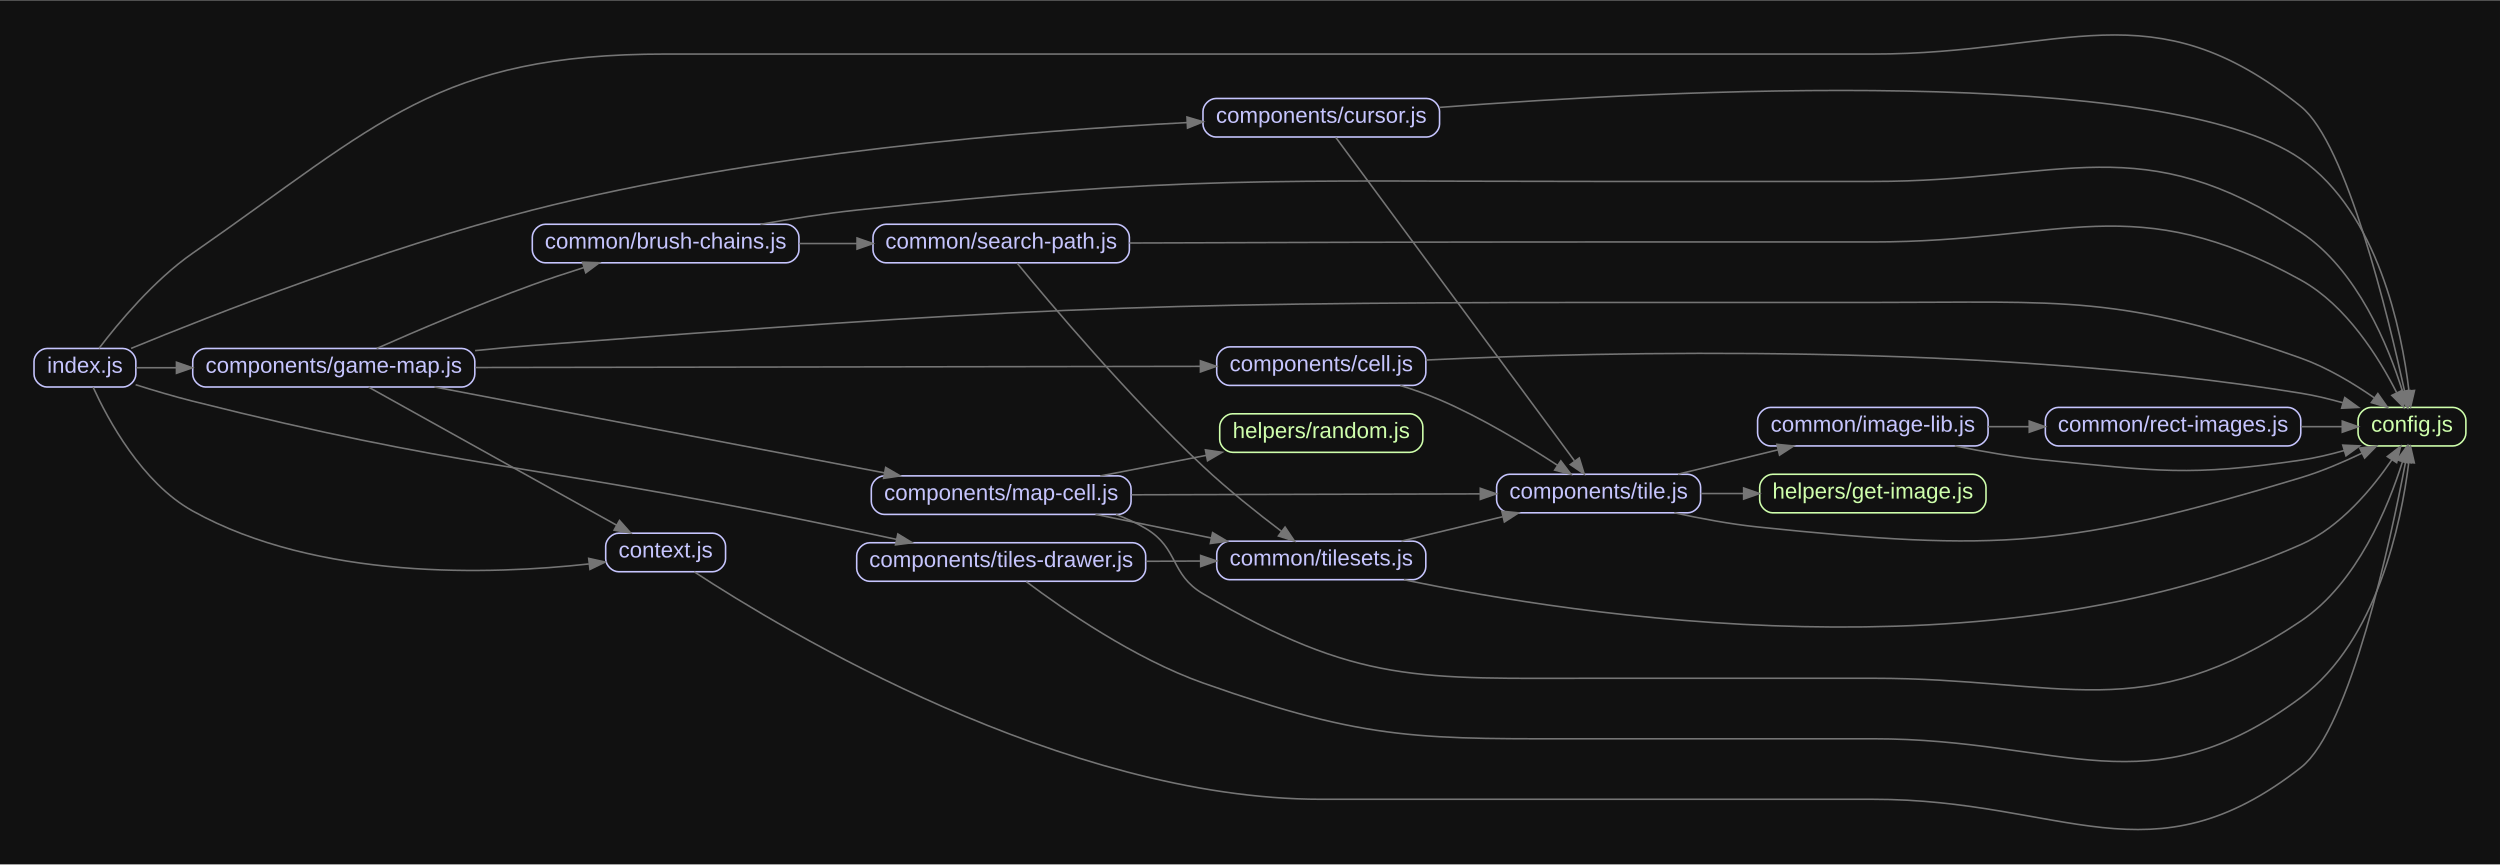
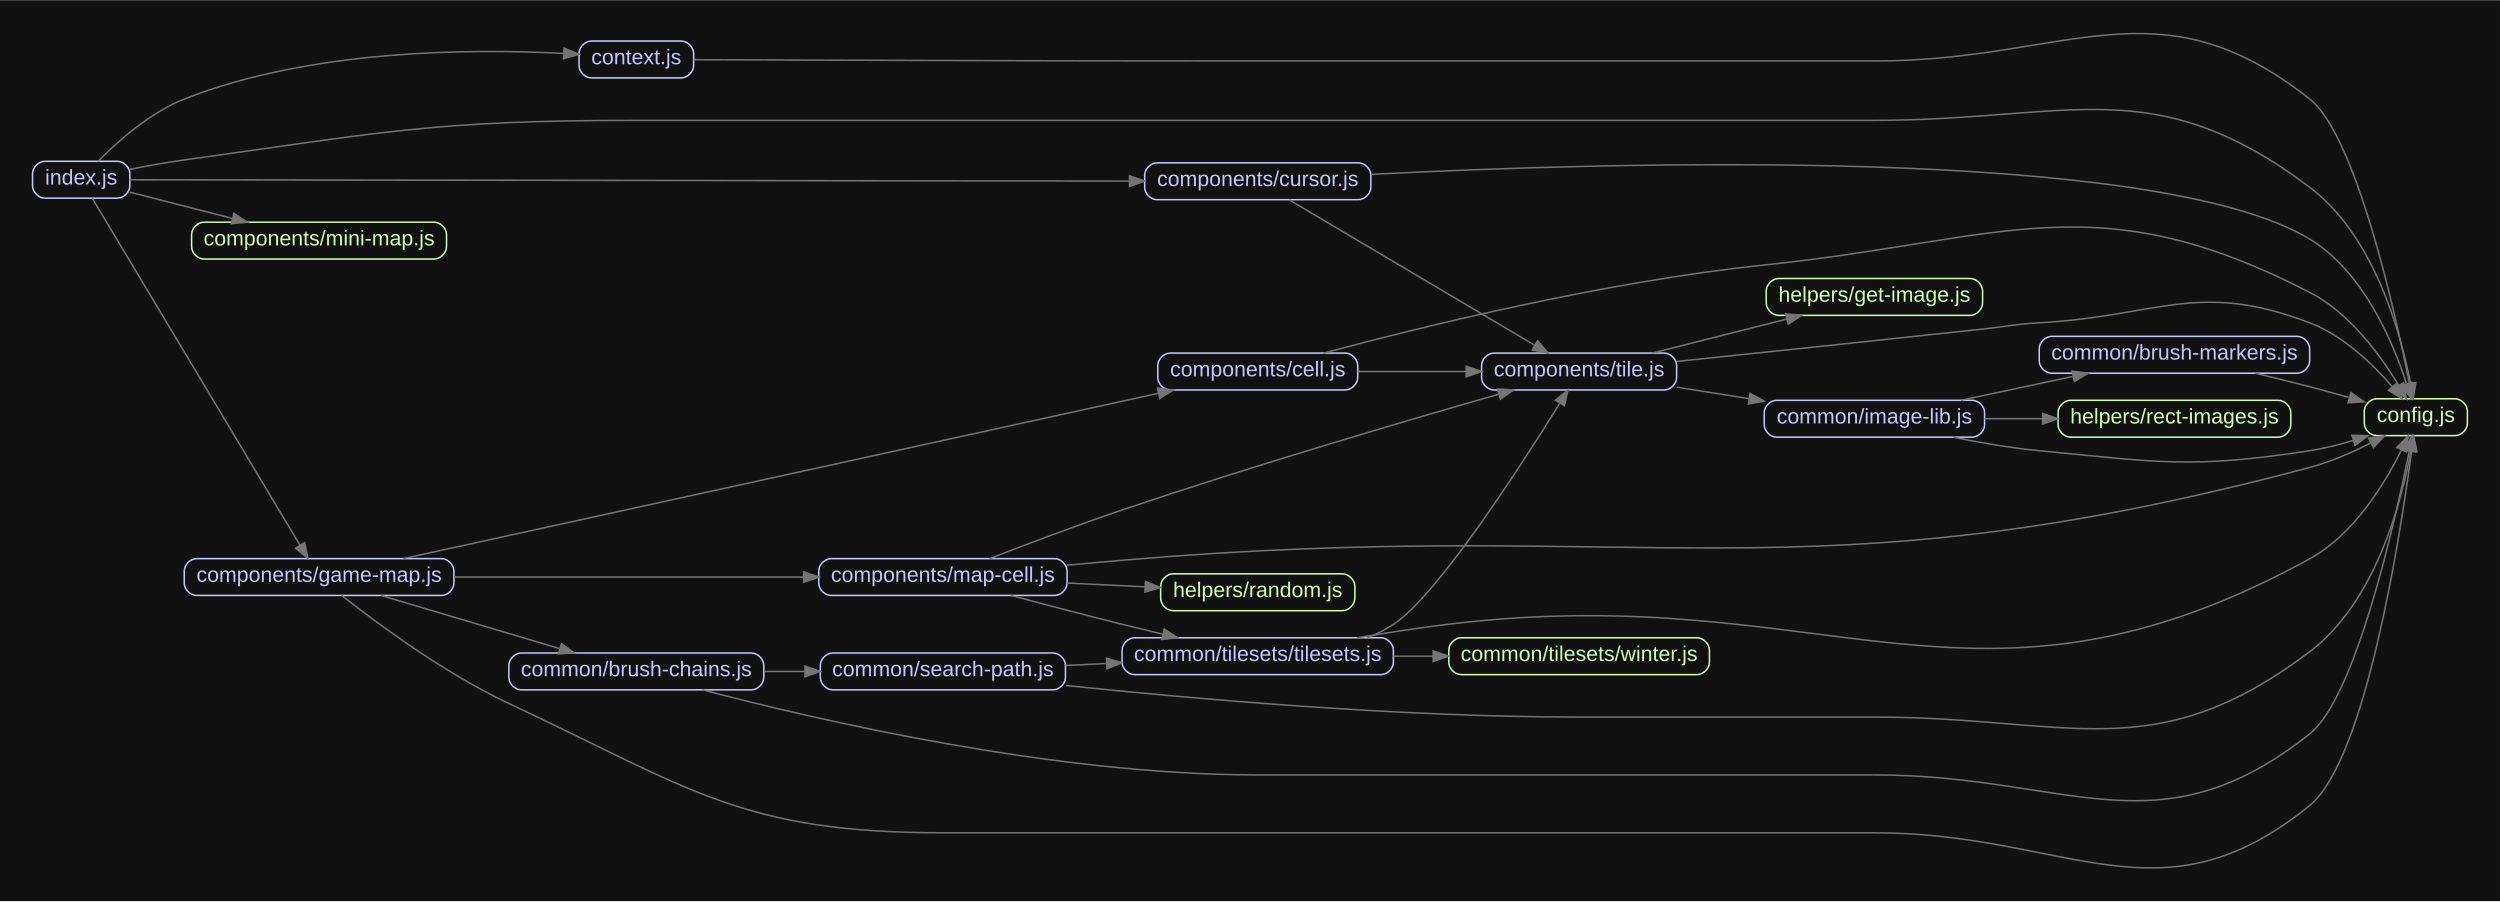
- <svg xmlns="http://www.w3.org/2000/svg" width="1570pt" height="543pt" viewBox="0.00 0.00 1569.98 542.66">
-   <g id="graph0" class="graph" transform="scale(1 1) rotate(0) translate(21.6 521.0582)">
-     <polygon fill="#111111" stroke="transparent" points="-21.6,21.6 -21.6,-521.058 1548.375,-521.058 1548.375,21.6 -21.6,21.6" />
+ <svg xmlns="http://www.w3.org/2000/svg" width="1642pt" height="592pt" viewBox="0.00 0.00 1642.29 591.85">
+   <g id="graph0" class="graph" transform="scale(1 1) rotate(0) translate(21.6 570.2474)">
+     <polygon fill="#111111" stroke="transparent" points="-21.6,21.6 -21.6,-570.247 1620.686,-570.247 1620.686,21.6 -21.6,21.6" />
    <g id="node1" class="node">
-       <path fill="none" stroke="#c6c5fe" d="M472.064,-380.378C472.064,-380.378 320.748,-380.378 320.748,-380.378 316.715,-380.378 312.682,-376.345 312.682,-372.312 312.682,-372.312 312.682,-364.246 312.682,-364.246 312.682,-360.213 316.715,-356.18 320.748,-356.18 320.748,-356.18 472.064,-356.18 472.064,-356.18 476.097,-356.18 480.13,-360.213 480.13,-364.246 480.13,-364.246 480.13,-372.312 480.13,-372.312 480.13,-376.345 476.097,-380.378 472.064,-380.378" />
-       <text text-anchor="middle" x="396.406" y="-365.128" font-family="Arial" font-size="14.00" fill="#c6c5fe">common/brush-chains.js</text>
+       <path fill="none" stroke="#c6c5fe" d="M472.064,-141.407C472.064,-141.407 320.748,-141.407 320.748,-141.407 316.715,-141.407 312.682,-137.374 312.682,-133.341 312.682,-133.341 312.682,-125.275 312.682,-125.275 312.682,-121.242 316.715,-117.209 320.748,-117.209 320.748,-117.209 472.064,-117.209 472.064,-117.209 476.097,-117.209 480.13,-121.242 480.13,-125.275 480.13,-125.275 480.13,-133.341 480.13,-133.341 480.13,-137.374 476.097,-141.407 472.064,-141.407" />
+       <text text-anchor="middle" x="396.406" y="-126.157" font-family="Arial" font-size="14.00" fill="#c6c5fe">common/brush-chains.js</text>
    </g>
    <g id="node2" class="node">
-       <path fill="none" stroke="#c6c5fe" d="M679.574,-380.378C679.574,-380.378 534.698,-380.378 534.698,-380.378 530.665,-380.378 526.633,-376.345 526.633,-372.312 526.633,-372.312 526.633,-364.246 526.633,-364.246 526.633,-360.213 530.665,-356.18 534.698,-356.18 534.698,-356.18 679.574,-356.18 679.574,-356.18 683.607,-356.18 687.64,-360.213 687.64,-364.246 687.64,-364.246 687.64,-372.312 687.64,-372.312 687.64,-376.345 683.607,-380.378 679.574,-380.378" />
-       <text text-anchor="middle" x="607.136" y="-365.128" font-family="Arial" font-size="14.00" fill="#c6c5fe">common/search-path.js</text>
+       <path fill="none" stroke="#c6c5fe" d="M670.236,-141.407C670.236,-141.407 525.361,-141.407 525.361,-141.407 521.328,-141.407 517.295,-137.374 517.295,-133.341 517.295,-133.341 517.295,-125.275 517.295,-125.275 517.295,-121.242 521.328,-117.209 525.361,-117.209 525.361,-117.209 670.236,-117.209 670.236,-117.209 674.269,-117.209 678.302,-121.242 678.302,-125.275 678.302,-125.275 678.302,-133.341 678.302,-133.341 678.302,-137.374 674.269,-141.407 670.236,-141.407" />
+       <text text-anchor="middle" x="597.798" y="-126.157" font-family="Arial" font-size="14.00" fill="#c6c5fe">common/search-path.js</text>
    </g>
    <g id="edge1" class="edge">
-       <path fill="none" stroke="#757575" d="M480.298,-368.279C492.224,-368.279 504.533,-368.279 516.579,-368.279" />
-       <polygon fill="#757575" stroke="#757575" points="516.621,-371.779 526.621,-368.279 516.621,-364.779 516.621,-371.779" />
+       <path fill="none" stroke="#757575" d="M480.356,-129.308C489.217,-129.308 498.256,-129.308 507.189,-129.308" />
+       <polygon fill="#757575" stroke="#757575" points="507.213,-132.808 517.213,-129.308 507.213,-125.808 507.213,-132.808" />
    </g>
    <g id="node3" class="node">
-       <path fill="none" stroke="#cfffac" d="M1518.89,-265.378C1518.89,-265.378 1467.303,-265.378 1467.303,-265.378 1463.27,-265.378 1459.237,-261.345 1459.237,-257.312 1459.237,-257.312 1459.237,-249.246 1459.237,-249.246 1459.237,-245.213 1463.27,-241.18 1467.303,-241.18 1467.303,-241.18 1518.89,-241.18 1518.89,-241.18 1522.923,-241.18 1526.956,-245.213 1526.956,-249.246 1526.956,-249.246 1526.956,-257.312 1526.956,-257.312 1526.956,-261.345 1522.923,-265.378 1518.89,-265.378" />
-       <text text-anchor="middle" x="1493.096" y="-250.128" font-family="Arial" font-size="14.00" fill="#cfffac">config.js</text>
+       <path fill="none" stroke="#cfffac" d="M1591.2,-308.407C1591.2,-308.407 1539.613,-308.407 1539.613,-308.407 1535.58,-308.407 1531.547,-304.374 1531.547,-300.341 1531.547,-300.341 1531.547,-292.275 1531.547,-292.275 1531.547,-288.242 1535.58,-284.209 1539.613,-284.209 1539.613,-284.209 1591.2,-284.209 1591.2,-284.209 1595.233,-284.209 1599.266,-288.242 1599.266,-292.275 1599.266,-292.275 1599.266,-300.341 1599.266,-300.341 1599.266,-304.374 1595.233,-308.407 1591.2,-308.407" />
+       <text text-anchor="middle" x="1565.407" y="-293.158" font-family="Arial" font-size="14.00" fill="#cfffac">config.js</text>
    </g>
    <g id="edge2" class="edge">
-       <path fill="none" stroke="#757575" d="M455.93,-380.34C475.114,-383.788 496.52,-387.178 516.268,-389.279 722.39,-411.215 775.028,-407.279 982.314,-407.279 982.314,-407.279 982.314,-407.279 1154.528,-407.279 1274.877,-407.279 1323.091,-441.752 1423.417,-375.279 1458.936,-351.745 1478.425,-303.524 1487.223,-275.264" />
-       <polygon fill="#757575" stroke="#757575" points="1490.629,-276.084 1490.082,-265.503 1483.912,-274.116 1490.629,-276.084" />
+       <path fill="none" stroke="#757575" d="M439.809,-117.23C513.965,-97.689 670.095,-61.308 804.632,-61.308 804.632,-61.308 804.632,-61.308 1209.728,-61.308 1337.404,-61.308 1395.719,-8.939 1495.727,-88.308 1525.547,-111.974 1551.289,-225.536 1561.134,-274.148" />
+       <polygon fill="#757575" stroke="#757575" points="1557.76,-275.126 1563.14,-284.253 1564.626,-273.763 1557.76,-275.126" />
+     </g>
+     <g id="edge8" class="edge">
+       <path fill="none" stroke="#757575" d="M678.577,-120.062C762.669,-111.248 898.254,-99.308 1015.739,-99.308 1015.739,-99.308 1015.739,-99.308 1209.728,-99.308 1338.268,-99.308 1393.21,-64.767 1495.727,-142.308 1538.599,-174.735 1555.793,-239.602 1562.107,-273.884" />
+       <polygon fill="#757575" stroke="#757575" points="1558.675,-274.583 1563.793,-283.86 1565.577,-273.416 1558.675,-274.583" />
+     </g>
+     <g id="node7" class="node">
+       <path fill="none" stroke="#c6c5fe" d="M885.673,-151.407C885.673,-151.407 723.591,-151.407 723.591,-151.407 719.558,-151.407 715.525,-147.374 715.525,-143.341 715.525,-143.341 715.525,-135.275 715.525,-135.275 715.525,-131.242 719.558,-127.209 723.591,-127.209 723.591,-127.209 885.673,-127.209 885.673,-127.209 889.706,-127.209 893.739,-131.242 893.739,-135.275 893.739,-135.275 893.739,-143.341 893.739,-143.341 893.739,-147.374 889.706,-151.407 885.673,-151.407" />
+       <text text-anchor="middle" x="804.632" y="-136.157" font-family="Arial" font-size="14.00" fill="#c6c5fe">common/tilesets/tilesets.js</text>
    </g>
    <g id="edge7" class="edge">
-       <path fill="none" stroke="#757575" d="M687.641,-368.618C763.613,-368.908 880.703,-369.279 982.314,-369.279 982.314,-369.279 982.314,-369.279 1154.528,-369.279 1274.509,-369.279 1318.459,-403.411 1423.417,-345.279 1451.992,-329.452 1472.431,-296.472 1483.508,-274.605" />
-       <polygon fill="#757575" stroke="#757575" points="1486.736,-275.968 1487.934,-265.441 1480.433,-272.923 1486.736,-275.968" />
+       <path fill="none" stroke="#757575" d="M678.358,-133.203C687.176,-133.629 696.228,-134.067 705.239,-134.503" />
+       <polygon fill="#757575" stroke="#757575" points="705.223,-138.006 715.38,-134.993 705.561,-131.014 705.223,-138.006" />
+     </g>
+     <g id="node4" class="node">
+       <path fill="none" stroke="#c6c5fe" d="M1487.569,-349.407C1487.569,-349.407 1326.073,-349.407 1326.073,-349.407 1322.04,-349.407 1318.007,-345.374 1318.007,-341.341 1318.007,-341.341 1318.007,-333.275 1318.007,-333.275 1318.007,-329.242 1322.04,-325.209 1326.073,-325.209 1326.073,-325.209 1487.569,-325.209 1487.569,-325.209 1491.601,-325.209 1495.634,-329.242 1495.634,-333.275 1495.634,-333.275 1495.634,-341.341 1495.634,-341.341 1495.634,-345.374 1491.601,-349.407 1487.569,-349.407" />
+       <text text-anchor="middle" x="1406.821" y="-334.158" font-family="Arial" font-size="14.00" fill="#c6c5fe">common/brush-markers.js</text>
+     </g>
+     <g id="edge3" class="edge">
+       <path fill="none" stroke="#757575" d="M1460.047,-325.172C1471.823,-322.365 1484.219,-319.317 1495.727,-316.308 1504.129,-314.111 1513.064,-311.646 1521.634,-309.216" />
+       <polygon fill="#757575" stroke="#757575" points="1522.823,-312.517 1531.473,-306.399 1520.896,-305.787 1522.823,-312.517" />
+     </g>
+     <g id="node5" class="node">
+       <path fill="none" stroke="#c6c5fe" d="M1274.035,-307.407C1274.035,-307.407 1145.421,-307.407 1145.421,-307.407 1141.388,-307.407 1137.355,-303.374 1137.355,-299.341 1137.355,-299.341 1137.355,-291.275 1137.355,-291.275 1137.355,-287.242 1141.388,-283.209 1145.421,-283.209 1145.421,-283.209 1274.035,-283.209 1274.035,-283.209 1278.068,-283.209 1282.101,-287.242 1282.101,-291.275 1282.101,-291.275 1282.101,-299.341 1282.101,-299.341 1282.101,-303.374 1278.068,-307.407 1274.035,-307.407" />
+       <text text-anchor="middle" x="1209.728" y="-292.158" font-family="Arial" font-size="14.00" fill="#c6c5fe">common/image-lib.js</text>
+     </g>
+     <g id="edge5" class="edge">
+       <path fill="none" stroke="#757575" d="M1261.161,-283.235C1279.021,-279.601 1299.25,-276.103 1317.914,-274.308 1396.579,-266.744 1417.621,-262.271 1495.727,-274.308 1505.119,-275.756 1514.98,-278.24 1524.232,-281.029" />
+       <polygon fill="#757575" stroke="#757575" points="1523.391,-284.435 1533.982,-284.142 1525.52,-277.766 1523.391,-284.435" />
+     </g>
+     <g id="edge4" class="edge">
+       <path fill="none" stroke="#757575" d="M1266.471,-307.4C1289.457,-312.298 1316.167,-317.99 1340.08,-323.086" />
+       <polygon fill="#757575" stroke="#757575" points="1339.627,-326.568 1350.137,-325.229 1341.086,-319.722 1339.627,-326.568" />
    </g>
    <g id="node6" class="node">
-       <path fill="none" stroke="#c6c5fe" d="M865.725,-181.378C865.725,-181.378 750.567,-181.378 750.567,-181.378 746.534,-181.378 742.501,-177.345 742.501,-173.312 742.501,-173.312 742.501,-165.246 742.501,-165.246 742.501,-161.213 746.534,-157.18 750.567,-157.18 750.567,-157.18 865.725,-157.18 865.725,-157.18 869.758,-157.18 873.791,-161.213 873.791,-165.246 873.791,-165.246 873.791,-173.312 873.791,-173.312 873.791,-177.345 869.758,-181.378 865.725,-181.378" />
-       <text text-anchor="middle" x="808.146" y="-166.128" font-family="Arial" font-size="14.00" fill="#c6c5fe">common/tilesets.js</text>
+       <path fill="none" stroke="#cfffac" d="M1475.192,-307.407C1475.192,-307.407 1338.449,-307.407 1338.449,-307.407 1334.416,-307.407 1330.383,-303.374 1330.383,-299.341 1330.383,-299.341 1330.383,-291.275 1330.383,-291.275 1330.383,-287.242 1334.416,-283.209 1338.449,-283.209 1338.449,-283.209 1475.192,-283.209 1475.192,-283.209 1479.225,-283.209 1483.258,-287.242 1483.258,-291.275 1483.258,-291.275 1483.258,-299.341 1483.258,-299.341 1483.258,-303.374 1479.225,-307.407 1475.192,-307.407" />
+       <text text-anchor="middle" x="1406.821" y="-292.158" font-family="Arial" font-size="14.00" fill="#cfffac">helpers/rect-images.js</text>
    </g>
    <g id="edge6" class="edge">
-       <path fill="none" stroke="#757575" d="M617.049,-356.06C637.656,-330.96 687.112,-272.259 734.005,-228.279 749.551,-213.698 768.354,-198.763 783.133,-187.567" />
-       <polygon fill="#757575" stroke="#757575" points="785.41,-190.235 791.315,-181.438 781.213,-184.632 785.41,-190.235" />
-     </g>
-     <g id="node4" class="node">
-       <path fill="none" stroke="#c6c5fe" d="M1218.834,-265.378C1218.834,-265.378 1090.221,-265.378 1090.221,-265.378 1086.188,-265.378 1082.155,-261.345 1082.155,-257.312 1082.155,-257.312 1082.155,-249.246 1082.155,-249.246 1082.155,-245.213 1086.188,-241.18 1090.221,-241.18 1090.221,-241.18 1218.834,-241.18 1218.834,-241.18 1222.867,-241.18 1226.9,-245.213 1226.9,-249.246 1226.9,-249.246 1226.9,-257.312 1226.9,-257.312 1226.9,-261.345 1222.867,-265.378 1218.834,-265.378" />
-       <text text-anchor="middle" x="1154.528" y="-250.128" font-family="Arial" font-size="14.00" fill="#c6c5fe">common/image-lib.js</text>
-     </g>
-     <g id="edge4" class="edge">
-       <path fill="none" stroke="#757575" d="M1205.961,-241.206C1223.821,-237.572 1244.05,-234.074 1262.714,-232.279 1333.81,-225.443 1352.757,-221.863 1423.417,-232.279 1432.317,-233.591 1441.657,-235.798 1450.503,-238.3" />
-       <polygon fill="#757575" stroke="#757575" points="1449.647,-241.697 1460.231,-241.219 1451.658,-234.993 1449.647,-241.697" />
-     </g>
-     <g id="node5" class="node">
-       <path fill="none" stroke="#c6c5fe" d="M1415.203,-265.378C1415.203,-265.378 1270.928,-265.378 1270.928,-265.378 1266.895,-265.378 1262.862,-261.345 1262.862,-257.312 1262.862,-257.312 1262.862,-249.246 1262.862,-249.246 1262.862,-245.213 1266.895,-241.18 1270.928,-241.18 1270.928,-241.18 1415.203,-241.18 1415.203,-241.18 1419.236,-241.18 1423.269,-245.213 1423.269,-249.246 1423.269,-249.246 1423.269,-257.312 1423.269,-257.312 1423.269,-261.345 1419.236,-265.378 1415.203,-265.378" />
-       <text text-anchor="middle" x="1343.065" y="-250.128" font-family="Arial" font-size="14.00" fill="#c6c5fe">common/rect-images.js</text>
-     </g>
-     <g id="edge3" class="edge">
-       <path fill="none" stroke="#757575" d="M1226.882,-253.279C1235.316,-253.279 1243.998,-253.279 1252.637,-253.279" />
-       <polygon fill="#757575" stroke="#757575" points="1252.741,-256.779 1262.741,-253.279 1252.741,-249.779 1252.741,-256.779" />
-     </g>
-     <g id="edge5" class="edge">
-       <path fill="none" stroke="#757575" d="M1423.351,-253.279C1432.267,-253.279 1441.083,-253.279 1449.292,-253.279" />
-       <polygon fill="#757575" stroke="#757575" points="1449.327,-256.779 1459.327,-253.279 1449.327,-249.779 1449.327,-256.779" />
+       <path fill="none" stroke="#757575" d="M1281.999,-295.308C1294.396,-295.308 1307.39,-295.308 1320.118,-295.308" />
+       <polygon fill="#757575" stroke="#757575" points="1320.252,-298.808 1330.252,-295.308 1320.252,-291.808 1320.252,-298.808" />
+     </g>
+     <g id="edge11" class="edge">
+       <path fill="none" stroke="#757575" d="M869.829,-151.38C889.129,-154.643 910.338,-157.926 929.936,-160.308 1180.281,-190.737 1274.632,-82.001 1495.727,-203.308 1524.564,-219.13 1544.931,-252.517 1555.922,-274.681" />
+       <polygon fill="#757575" stroke="#757575" points="1552.873,-276.422 1560.308,-283.971 1559.203,-273.433 1552.873,-276.422" />
+     </g>
+     <g id="node8" class="node">
+       <path fill="none" stroke="#cfffac" d="M1093.28,-151.407C1093.28,-151.407 938.198,-151.407 938.198,-151.407 934.165,-151.407 930.132,-147.374 930.132,-143.341 930.132,-143.341 930.132,-135.275 930.132,-135.275 930.132,-131.242 934.165,-127.209 938.198,-127.209 938.198,-127.209 1093.28,-127.209 1093.28,-127.209 1097.313,-127.209 1101.346,-131.242 1101.346,-135.275 1101.346,-135.275 1101.346,-143.341 1101.346,-143.341 1101.346,-147.374 1097.313,-151.407 1093.28,-151.407" />
+       <text text-anchor="middle" x="1015.739" y="-136.157" font-family="Arial" font-size="14.00" fill="#cfffac">common/tilesets/winter.js</text>
    </g>
    <g id="edge9" class="edge">
-       <path fill="none" stroke="#757575" d="M860.029,-157.167C969.665,-134.27 1230.651,-94.151 1423.417,-179.279 1448.16,-190.206 1468.254,-214.577 1480.395,-232.376" />
-       <polygon fill="#757575" stroke="#757575" points="1477.609,-234.512 1486.002,-240.978 1483.474,-230.69 1477.609,-234.512" />
-     </g>
-     <g id="node7" class="node">
-       <path fill="none" stroke="#c6c5fe" d="M1038.303,-223.378C1038.303,-223.378 926.326,-223.378 926.326,-223.378 922.293,-223.378 918.26,-219.345 918.26,-215.312 918.26,-215.312 918.26,-207.246 918.26,-207.246 918.26,-203.213 922.293,-199.18 926.326,-199.18 926.326,-199.18 1038.303,-199.18 1038.303,-199.18 1042.336,-199.18 1046.369,-203.213 1046.369,-207.246 1046.369,-207.246 1046.369,-215.312 1046.369,-215.312 1046.369,-219.345 1042.336,-223.378 1038.303,-223.378" />
-       <text text-anchor="middle" x="982.314" y="-208.128" font-family="Arial" font-size="14.00" fill="#c6c5fe">components/tile.js</text>
-     </g>
-     <g id="edge8" class="edge">
-       <path fill="none" stroke="#757575" d="M858.523,-181.427C878.38,-186.216 901.355,-191.756 922.081,-196.754" />
-       <polygon fill="#757575" stroke="#757575" points="921.509,-200.216 932.051,-199.158 923.15,-193.411 921.509,-200.216" />
+       <path fill="none" stroke="#757575" d="M893.855,-139.308C902.428,-139.308 911.149,-139.308 919.783,-139.308" />
+       <polygon fill="#757575" stroke="#757575" points="919.865,-142.808 929.865,-139.308 919.865,-135.808 919.865,-142.808" />
+     </g>
+     <g id="node9" class="node">
+       <path fill="none" stroke="#c6c5fe" d="M1071.728,-338.407C1071.728,-338.407 959.75,-338.407 959.75,-338.407 955.717,-338.407 951.684,-334.374 951.684,-330.341 951.684,-330.341 951.684,-322.275 951.684,-322.275 951.684,-318.242 955.717,-314.209 959.75,-314.209 959.75,-314.209 1071.728,-314.209 1071.728,-314.209 1075.761,-314.209 1079.793,-318.242 1079.793,-322.275 1079.793,-322.275 1079.793,-330.341 1079.793,-330.341 1079.793,-334.374 1075.761,-338.407 1071.728,-338.407" />
+       <text text-anchor="middle" x="1015.739" y="-323.158" font-family="Arial" font-size="14.00" fill="#c6c5fe">components/tile.js</text>
+     </g>
+     <g id="edge10" class="edge">
+       <path fill="none" stroke="#757575" d="M876.728,-151.424C882.789,-153.865 888.622,-156.794 893.936,-160.308 922.917,-179.477 978.128,-265.269 1003.014,-305.437" />
+       <polygon fill="#757575" stroke="#757575" points="1000.162,-307.481 1008.386,-314.161 1006.123,-303.81 1000.162,-307.481" />
+     </g>
+     <g id="edge25" class="edge">
+       <path fill="none" stroke="#757575" d="M1080.022,-332.964C1133.94,-338.572 1212.966,-346.851 1281.914,-354.308 1297.919,-356.039 1301.84,-357.418 1317.914,-358.308 1396.821,-362.678 1421.865,-386.412 1495.727,-358.308 1517.614,-349.981 1537.009,-331.276 1549.743,-316.576" />
+       <polygon fill="#757575" stroke="#757575" points="1552.755,-318.426 1556.439,-308.493 1547.365,-313.961 1552.755,-318.426" />
    </g>
    <g id="edge24" class="edge">
-       <path fill="none" stroke="#757575" d="M1029.823,-199.208C1046.333,-195.573 1065.045,-192.075 1082.342,-190.279 1233.742,-174.558 1277.708,-177.255 1423.417,-221.279 1436.388,-225.198 1450.06,-231.06 1461.825,-236.699" />
-       <polygon fill="#757575" stroke="#757575" points="1460.286,-239.843 1470.802,-241.133 1463.386,-233.567 1460.286,-239.843" />
+       <path fill="none" stroke="#757575" d="M1079.796,-316.072C1094.914,-313.656 1111.244,-311.046 1127.055,-308.519" />
+       <polygon fill="#757575" stroke="#757575" points="1128.03,-311.908 1137.352,-306.874 1126.925,-304.996 1128.03,-311.908" />
+     </g>
+     <g id="node16" class="node">
+       <path fill="none" stroke="#cfffac" d="M1272.724,-387.407C1272.724,-387.407 1146.732,-387.407 1146.732,-387.407 1142.699,-387.407 1138.667,-383.374 1138.667,-379.341 1138.667,-379.341 1138.667,-371.275 1138.667,-371.275 1138.667,-367.242 1142.699,-363.209 1146.732,-363.209 1146.732,-363.209 1272.724,-363.209 1272.724,-363.209 1276.757,-363.209 1280.79,-367.242 1280.79,-371.275 1280.79,-371.275 1280.79,-379.341 1280.79,-379.341 1280.79,-383.374 1276.757,-387.407 1272.724,-387.407" />
+       <text text-anchor="middle" x="1209.728" y="-372.158" font-family="Arial" font-size="14.00" fill="#cfffac">helpers/get-image.js</text>
+     </g>
+     <g id="edge26" class="edge">
+       <path fill="none" stroke="#757575" d="M1063.691,-338.421C1090.489,-345.189 1124.064,-353.67 1152.262,-360.793" />
+       <polygon fill="#757575" stroke="#757575" points="1151.439,-364.195 1161.991,-363.25 1153.153,-357.408 1151.439,-364.195" />
+     </g>
+     <g id="node10" class="node">
+       <path fill="none" stroke="#c6c5fe" d="M862.232,-338.407C862.232,-338.407 747.033,-338.407 747.033,-338.407 743,-338.407 738.967,-334.374 738.967,-330.341 738.967,-330.341 738.967,-322.275 738.967,-322.275 738.967,-318.242 743,-314.209 747.033,-314.209 747.033,-314.209 862.232,-314.209 862.232,-314.209 866.264,-314.209 870.298,-318.242 870.298,-322.275 870.298,-322.275 870.298,-330.341 870.298,-330.341 870.298,-334.374 866.264,-338.407 862.232,-338.407" />
+       <text text-anchor="middle" x="804.632" y="-323.158" font-family="Arial" font-size="14.00" fill="#c6c5fe">components/cell.js</text>
+     </g>
+     <g id="edge13" class="edge">
+       <path fill="none" stroke="#757575" d="M847.802,-338.387C910.85,-355.339 1032.097,-385.342 1137.542,-396.308 1296.081,-412.796 1353.995,-451.236 1495.727,-378.308 1521.995,-364.792 1542.397,-336.688 1554.158,-317.174" />
+       <polygon fill="#757575" stroke="#757575" points="1557.262,-318.798 1559.225,-308.386 1551.198,-315.301 1557.262,-318.798" />
+     </g>
+     <g id="edge12" class="edge">
+       <path fill="none" stroke="#757575" d="M870.27,-326.308C892.833,-326.308 918.25,-326.308 941.451,-326.308" />
+       <polygon fill="#757575" stroke="#757575" points="941.589,-329.808 951.589,-326.308 941.589,-322.808 941.589,-329.808" />
+     </g>
+     <g id="node11" class="node">
+       <path fill="none" stroke="#c6c5fe" d="M870.849,-463.407C870.849,-463.407 738.416,-463.407 738.416,-463.407 734.383,-463.407 730.35,-459.374 730.35,-455.341 730.35,-455.341 730.35,-447.275 730.35,-447.275 730.35,-443.242 734.383,-439.209 738.416,-439.209 738.416,-439.209 870.849,-439.209 870.849,-439.209 874.882,-439.209 878.915,-443.242 878.915,-447.275 878.915,-447.275 878.915,-455.341 878.915,-455.341 878.915,-459.374 874.882,-463.407 870.849,-463.407" />
+       <text text-anchor="middle" x="804.632" y="-448.158" font-family="Arial" font-size="14.00" fill="#c6c5fe">components/cursor.js</text>
+     </g>
+     <g id="edge15" class="edge">
+       <path fill="none" stroke="#757575" d="M879.012,-455.811C1035.744,-463.938 1393.893,-474.947 1495.727,-413.308 1530.724,-392.126 1550.245,-346.127 1559.222,-318.536" />
+       <polygon fill="#757575" stroke="#757575" points="1562.676,-319.209 1562.251,-308.622 1555.981,-317.163 1562.676,-319.209" />
+     </g>
+     <g id="edge14" class="edge">
+       <path fill="none" stroke="#757575" d="M825.259,-439.095C863.034,-416.728 943.411,-369.135 986.695,-343.505" />
+       <polygon fill="#757575" stroke="#757575" points="988.518,-346.493 995.34,-338.387 984.952,-340.47 988.518,-346.493" />
+     </g>
+     <g id="node12" class="node">
+       <path fill="none" stroke="#c6c5fe" d="M268.516,-203.407C268.516,-203.407 107.497,-203.407 107.497,-203.407 103.464,-203.407 99.431,-199.374 99.431,-195.341 99.431,-195.341 99.431,-187.275 99.431,-187.275 99.431,-183.242 103.464,-179.209 107.497,-179.209 107.497,-179.209 268.516,-179.209 268.516,-179.209 272.549,-179.209 276.582,-183.242 276.582,-187.275 276.582,-187.275 276.582,-195.341 276.582,-195.341 276.582,-199.374 272.549,-203.407 268.516,-203.407" />
+       <text text-anchor="middle" x="188.006" y="-188.157" font-family="Arial" font-size="14.00" fill="#c6c5fe">components/game-map.js</text>
+     </g>
+     <g id="edge16" class="edge">
+       <path fill="none" stroke="#757575" d="M228.683,-179.207C262.247,-169.221 310.033,-155.005 346.017,-144.299" />
+       <polygon fill="#757575" stroke="#757575" points="347.245,-147.585 355.832,-141.379 345.249,-140.876 347.245,-147.585" />
+     </g>
+     <g id="edge19" class="edge">
+       <path fill="none" stroke="#757575" d="M202.848,-179.255C225.342,-161.505 269.969,-128.286 312.544,-108.308 432.303,-52.113 465.51,-23.308 597.798,-23.308 597.798,-23.308 597.798,-23.308 1209.728,-23.308 1337.09,-23.308 1396.971,39.118 1495.727,-41.308 1532.342,-71.127 1555.116,-217.775 1562.642,-274.162" />
+       <polygon fill="#757575" stroke="#757575" points="1559.183,-274.709 1563.943,-284.175 1566.125,-273.807 1559.183,-274.709" />
+     </g>
+     <g id="edge17" class="edge">
+       <path fill="none" stroke="#757575" d="M243.27,-203.407C357.13,-228.335 617.375,-285.311 739.32,-312.009" />
+       <polygon fill="#757575" stroke="#757575" points="738.753,-315.468 749.27,-314.188 740.25,-308.63 738.753,-315.468" />
+     </g>
+     <g id="node13" class="node">
+       <path fill="none" stroke="#c6c5fe" d="M671.294,-203.407C671.294,-203.407 524.303,-203.407 524.303,-203.407 520.27,-203.407 516.237,-199.374 516.237,-195.341 516.237,-195.341 516.237,-187.275 516.237,-187.275 516.237,-183.242 520.27,-179.209 524.303,-179.209 524.303,-179.209 671.294,-179.209 671.294,-179.209 675.327,-179.209 679.36,-183.242 679.36,-187.275 679.36,-187.275 679.36,-195.341 679.36,-195.341 679.36,-199.374 675.327,-203.407 671.294,-203.407" />
+       <text text-anchor="middle" x="597.798" y="-188.157" font-family="Arial" font-size="14.00" fill="#c6c5fe">components/map-cell.js</text>
+     </g>
+     <g id="edge18" class="edge">
+       <path fill="none" stroke="#757575" d="M276.673,-191.308C344.388,-191.308 437.41,-191.308 505.911,-191.308" />
+       <polygon fill="#757575" stroke="#757575" points="506.26,-194.808 516.26,-191.308 506.26,-187.808 506.26,-194.808" />
+     </g>
+     <g id="edge22" class="edge">
+       <path fill="none" stroke="#757575" d="M679.345,-199.103C691.408,-200.209 703.691,-201.309 715.329,-202.308 1061.955,-232.074 1159.533,-173.817 1495.727,-263.308 1509.404,-266.949 1523.67,-273.211 1535.705,-279.309" />
+       <polygon fill="#757575" stroke="#757575" points="1534.345,-282.549 1544.824,-284.111 1537.607,-276.355 1534.345,-282.549" />
+     </g>
+     <g id="edge20" class="edge">
+       <path fill="none" stroke="#757575" d="M642.374,-179.249C664.31,-173.391 691.168,-166.334 715.329,-160.308 724.068,-158.129 733.303,-155.887 742.389,-153.718" />
+       <polygon fill="#757575" stroke="#757575" points="743.238,-157.114 752.159,-151.399 741.621,-150.303 743.238,-157.114" />
+     </g>
+     <g id="edge21" class="edge">
+       <path fill="none" stroke="#757575" d="M628.537,-203.432C652.137,-212.59 685.609,-225.255 715.329,-235.308 801.392,-264.42 902.769,-294.209 963.012,-311.446" />
+       <polygon fill="#757575" stroke="#757575" points="962.104,-314.827 972.681,-314.206 964.026,-308.095 962.104,-314.827" />
+     </g>
+     <g id="node14" class="node">
+       <path fill="none" stroke="#cfffac" d="M860.342,-193.407C860.342,-193.407 748.923,-193.407 748.923,-193.407 744.89,-193.407 740.857,-189.374 740.857,-185.341 740.857,-185.341 740.857,-177.275 740.857,-177.275 740.857,-173.242 744.89,-169.209 748.923,-169.209 748.923,-169.209 860.342,-169.209 860.342,-169.209 864.375,-169.209 868.408,-173.242 868.408,-177.275 868.408,-177.275 868.408,-185.341 868.408,-185.341 868.408,-189.374 864.375,-193.407 860.342,-193.407" />
+       <text text-anchor="middle" x="804.632" y="-178.157" font-family="Arial" font-size="14.00" fill="#cfffac">helpers/random.js</text>
    </g>
    <g id="edge23" class="edge">
-       <path fill="none" stroke="#757575" d="M1032.126,-223.427C1051.761,-228.216 1074.477,-233.756 1094.97,-238.754" />
-       <polygon fill="#757575" stroke="#757575" points="1094.284,-242.189 1104.829,-241.158 1095.943,-235.388 1094.284,-242.189" />
-     </g>
-     <g id="node14" class="node">
-       <path fill="none" stroke="#cfffac" d="M1217.524,-223.378C1217.524,-223.378 1091.532,-223.378 1091.532,-223.378 1087.499,-223.378 1083.466,-219.345 1083.466,-215.312 1083.466,-215.312 1083.466,-207.246 1083.466,-207.246 1083.466,-203.213 1087.499,-199.18 1091.532,-199.18 1091.532,-199.18 1217.524,-199.18 1217.524,-199.18 1221.556,-199.18 1225.589,-203.213 1225.589,-207.246 1225.589,-207.246 1225.589,-215.312 1225.589,-215.312 1225.589,-219.345 1221.556,-223.378 1217.524,-223.378" />
-       <text text-anchor="middle" x="1154.528" y="-208.128" font-family="Arial" font-size="14.00" fill="#cfffac">helpers/get-image.js</text>
-     </g>
-     <g id="edge25" class="edge">
-       <path fill="none" stroke="#757575" d="M1046.44,-211.279C1055.195,-211.279 1064.274,-211.279 1073.283,-211.279" />
-       <polygon fill="#757575" stroke="#757575" points="1073.402,-214.779 1083.402,-211.279 1073.402,-207.779 1073.402,-214.779" />
-     </g>
-     <g id="node8" class="node">
-       <path fill="none" stroke="#c6c5fe" d="M865.745,-303.378C865.745,-303.378 750.547,-303.378 750.547,-303.378 746.514,-303.378 742.481,-299.345 742.481,-295.312 742.481,-295.312 742.481,-287.246 742.481,-287.246 742.481,-283.213 746.514,-279.18 750.547,-279.18 750.547,-279.18 865.745,-279.18 865.745,-279.18 869.778,-279.18 873.811,-283.213 873.811,-287.246 873.811,-287.246 873.811,-295.312 873.811,-295.312 873.811,-299.345 869.778,-303.378 865.745,-303.378" />
-       <text text-anchor="middle" x="808.146" y="-288.128" font-family="Arial" font-size="14.00" fill="#c6c5fe">components/cell.js</text>
-     </g>
-     <g id="edge11" class="edge">
-       <path fill="none" stroke="#757575" d="M873.79,-295.121C986.874,-300.484 1225.358,-306.277 1423.417,-274.279 1432.023,-272.889 1441.052,-270.722 1449.651,-268.299" />
-       <polygon fill="#757575" stroke="#757575" points="1450.91,-271.576 1459.496,-265.368 1448.913,-264.867 1450.91,-271.576" />
-     </g>
-     <g id="edge10" class="edge">
-       <path fill="none" stroke="#757575" d="M857.815,-279.124C866.114,-276.552 874.539,-273.596 882.287,-270.279 908.808,-258.926 936.931,-241.833 956.58,-228.962" />
-       <polygon fill="#757575" stroke="#757575" points="958.585,-231.832 964.976,-223.382 954.71,-226.003 958.585,-231.832" />
-     </g>
-     <g id="node9" class="node">
-       <path fill="none" stroke="#c6c5fe" d="M874.363,-459.378C874.363,-459.378 741.929,-459.378 741.929,-459.378 737.896,-459.378 733.864,-455.345 733.864,-451.312 733.864,-451.312 733.864,-443.246 733.864,-443.246 733.864,-439.213 737.896,-435.18 741.929,-435.18 741.929,-435.18 874.363,-435.18 874.363,-435.18 878.395,-435.18 882.428,-439.213 882.428,-443.246 882.428,-443.246 882.428,-451.312 882.428,-451.312 882.428,-455.345 878.395,-459.378 874.363,-459.378" />
-       <text text-anchor="middle" x="808.146" y="-444.128" font-family="Arial" font-size="14.00" fill="#c6c5fe">components/cursor.js</text>
-     </g>
-     <g id="edge13" class="edge">
-       <path fill="none" stroke="#757575" d="M882.3,-453.767C1026.508,-464.862 1338.082,-480.913 1423.417,-421.279 1471.736,-387.513 1486.638,-313.652 1491.165,-276.131" />
-       <polygon fill="#757575" stroke="#757575" points="1494.693,-276.05 1492.262,-265.738 1487.731,-275.315 1494.693,-276.05" />
-     </g>
-     <g id="edge12" class="edge">
-       <path fill="none" stroke="#757575" d="M817.265,-434.923C845.54,-396.61 931.942,-279.534 967.146,-231.832" />
-       <polygon fill="#757575" stroke="#757575" points="970.164,-233.637 973.286,-223.513 964.532,-229.481 970.164,-233.637" />
-     </g>
-     <g id="node10" class="node">
-       <path fill="none" stroke="#c6c5fe" d="M268.516,-302.378C268.516,-302.378 107.497,-302.378 107.497,-302.378 103.464,-302.378 99.431,-298.345 99.431,-294.312 99.431,-294.312 99.431,-286.246 99.431,-286.246 99.431,-282.213 103.464,-278.18 107.497,-278.18 107.497,-278.18 268.516,-278.18 268.516,-278.18 272.549,-278.18 276.582,-282.213 276.582,-286.246 276.582,-286.246 276.582,-294.312 276.582,-294.312 276.582,-298.345 272.549,-302.378 268.516,-302.378" />
-       <text text-anchor="middle" x="188.006" y="-287.128" font-family="Arial" font-size="14.00" fill="#c6c5fe">components/game-map.js</text>
-     </g>
-     <g id="edge14" class="edge">
-       <path fill="none" stroke="#757575" d="M214.923,-302.39C239.952,-313.442 278.405,-329.891 312.544,-342.279 322.966,-346.061 334.235,-349.792 345.029,-353.197" />
-       <polygon fill="#757575" stroke="#757575" points="344.183,-356.599 354.771,-356.224 346.26,-349.914 344.183,-356.599" />
-     </g>
-     <g id="edge17" class="edge">
-       <path fill="none" stroke="#757575" d="M276.713,-301.039C288.743,-302.267 300.938,-303.394 312.544,-304.279 609.599,-326.934 684.397,-331.279 982.314,-331.279 982.314,-331.279 982.314,-331.279 1154.528,-331.279 1275.042,-331.279 1309.849,-336.602 1423.417,-296.279 1439.852,-290.444 1456.538,-280.325 1469.459,-271.369" />
-       <polygon fill="#757575" stroke="#757575" points="1471.667,-274.093 1477.755,-265.422 1467.588,-268.404 1471.667,-274.093" />
-     </g>
-     <g id="edge15" class="edge">
-       <path fill="none" stroke="#757575" d="M276.857,-290.422C399.094,-290.619 617.04,-290.971 732.124,-291.156" />
-       <polygon fill="#757575" stroke="#757575" points="732.252,-294.657 742.257,-291.173 732.263,-287.657 732.252,-294.657" />
-     </g>
-     <g id="node11" class="node">
-       <path fill="none" stroke="#c6c5fe" d="M680.632,-222.378C680.632,-222.378 533.641,-222.378 533.641,-222.378 529.608,-222.378 525.575,-218.345 525.575,-214.312 525.575,-214.312 525.575,-206.246 525.575,-206.246 525.575,-202.213 529.608,-198.18 533.641,-198.18 533.641,-198.18 680.632,-198.18 680.632,-198.18 684.665,-198.18 688.698,-202.213 688.698,-206.246 688.698,-206.246 688.698,-214.312 688.698,-214.312 688.698,-218.345 684.665,-222.378 680.632,-222.378" />
-       <text text-anchor="middle" x="607.136" y="-207.128" font-family="Arial" font-size="14.00" fill="#c6c5fe">components/map-cell.js</text>
-     </g>
-     <g id="edge16" class="edge">
-       <path fill="none" stroke="#757575" d="M251.208,-278.216C326.979,-263.753 453.736,-239.559 533.76,-224.285" />
-       <polygon fill="#757575" stroke="#757575" points="534.597,-227.688 543.764,-222.375 533.285,-220.812 534.597,-227.688" />
-     </g>
-     <g id="node12" class="node">
-       <path fill="none" stroke="#c6c5fe" d="M425.978,-186.378C425.978,-186.378 366.834,-186.378 366.834,-186.378 362.801,-186.378 358.768,-182.345 358.768,-178.312 358.768,-178.312 358.768,-170.246 358.768,-170.246 358.768,-166.213 362.801,-162.18 366.834,-162.18 366.834,-162.18 425.978,-162.18 425.978,-162.18 430.011,-162.18 434.044,-166.213 434.044,-170.246 434.044,-170.246 434.044,-178.312 434.044,-178.312 434.044,-182.345 430.011,-186.378 425.978,-186.378" />
-       <text text-anchor="middle" x="396.406" y="-171.128" font-family="Arial" font-size="14.00" fill="#c6c5fe">context.js</text>
-     </g>
-     <g id="edge18" class="edge">
-       <path fill="none" stroke="#757575" d="M209.915,-278.084C247.204,-257.329 323.094,-215.086 365.672,-191.386" />
-       <polygon fill="#757575" stroke="#757575" points="367.443,-194.406 374.478,-186.484 364.038,-188.29 367.443,-194.406" />
-     </g>
-     <g id="edge21" class="edge">
-       <path fill="none" stroke="#757575" d="M679.232,-198.103C685.799,-195.677 692.167,-192.768 698.005,-189.279 718.821,-176.839 713.085,-160.544 734.005,-148.279 831.354,-91.206 869.469,-95.279 982.314,-95.279 982.314,-95.279 982.314,-95.279 1154.528,-95.279 1275.1,-95.279 1323.395,-63.949 1423.417,-131.279 1458.763,-155.072 1478.315,-203.199 1487.17,-231.373" />
-       <polygon fill="#757575" stroke="#757575" points="1483.856,-232.507 1490.051,-241.101 1490.568,-230.519 1483.856,-232.507" />
-     </g>
-     <g id="edge19" class="edge">
-       <path fill="none" stroke="#757575" d="M666.359,-198.199C689.158,-193.549 715.388,-188.199 739.039,-183.375" />
-       <polygon fill="#757575" stroke="#757575" points="739.901,-186.771 749,-181.343 738.502,-179.912 739.901,-186.771" />
-     </g>
-     <g id="edge20" class="edge">
-       <path fill="none" stroke="#757575" d="M689.007,-210.497C754.159,-210.671 844.574,-210.912 907.737,-211.08" />
-       <polygon fill="#757575" stroke="#757575" points="908.014,-214.581 918.023,-211.108 908.033,-207.581 908.014,-214.581" />
-     </g>
-     <g id="node13" class="node">
-       <path fill="none" stroke="#cfffac" d="M863.856,-261.378C863.856,-261.378 752.436,-261.378 752.436,-261.378 748.403,-261.378 744.37,-257.345 744.37,-253.312 744.37,-253.312 744.37,-245.246 744.37,-245.246 744.37,-241.213 748.403,-237.18 752.436,-237.18 752.436,-237.18 863.856,-237.18 863.856,-237.18 867.889,-237.18 871.922,-241.213 871.922,-245.246 871.922,-245.246 871.922,-253.312 871.922,-253.312 871.922,-257.345 867.889,-261.378 863.856,-261.378" />
-       <text text-anchor="middle" x="808.146" y="-246.128" font-family="Arial" font-size="14.00" fill="#cfffac">helpers/random.js</text>
-     </g>
-     <g id="edge22" class="edge">
-       <path fill="none" stroke="#757575" d="M669.36,-222.352C690.458,-226.445 714.201,-231.052 736.005,-235.282" />
-       <polygon fill="#757575" stroke="#757575" points="735.386,-238.727 745.87,-237.196 736.72,-231.856 735.386,-238.727" />
+       <path fill="none" stroke="#757575" d="M679.545,-187.356C696.376,-186.542 714.01,-185.69 730.552,-184.89" />
+       <polygon fill="#757575" stroke="#757575" points="730.874,-188.378 740.693,-184.399 730.536,-181.387 730.874,-188.378" />
+     </g>
+     <g id="node15" class="node">
+       <path fill="none" stroke="#cfffac" d="M263.664,-424.407C263.664,-424.407 112.348,-424.407 112.348,-424.407 108.315,-424.407 104.282,-420.374 104.282,-416.341 104.282,-416.341 104.282,-408.275 104.282,-408.275 104.282,-404.242 108.315,-400.209 112.348,-400.209 112.348,-400.209 263.664,-400.209 263.664,-400.209 267.697,-400.209 271.73,-404.242 271.73,-408.275 271.73,-408.275 271.73,-416.341 271.73,-416.341 271.73,-420.374 267.697,-424.407 263.664,-424.407" />
+       <text text-anchor="middle" x="188.006" y="-409.158" font-family="Arial" font-size="14.00" fill="#cfffac">components/mini-map.js</text>
+     </g>
+     <g id="node17" class="node">
+       <path fill="none" stroke="#c6c5fe" d="M425.978,-543.407C425.978,-543.407 366.834,-543.407 366.834,-543.407 362.801,-543.407 358.768,-539.374 358.768,-535.341 358.768,-535.341 358.768,-527.275 358.768,-527.275 358.768,-523.242 362.801,-519.209 366.834,-519.209 366.834,-519.209 425.978,-519.209 425.978,-519.209 430.011,-519.209 434.044,-523.242 434.044,-527.275 434.044,-527.275 434.044,-535.341 434.044,-535.341 434.044,-539.374 430.011,-543.407 425.978,-543.407" />
+       <text text-anchor="middle" x="396.406" y="-528.158" font-family="Arial" font-size="14.00" fill="#c6c5fe">context.js</text>
+     </g>
+     <g id="edge27" class="edge">
+       <path fill="none" stroke="#757575" d="M434.114,-531.154C506.125,-530.874 668.202,-530.308 804.632,-530.308 804.632,-530.308 804.632,-530.308 1209.728,-530.308 1337.324,-530.308 1395.564,-584.352 1495.727,-505.308 1525.805,-481.573 1551.481,-366.981 1561.224,-318.28" />
+       <polygon fill="#757575" stroke="#757575" points="1564.666,-318.916 1563.156,-308.429 1557.797,-317.568 1564.666,-318.916" />
+     </g>
+     <g id="node18" class="node">
+       <path fill="none" stroke="#c6c5fe" d="M55.639,-464.407C55.639,-464.407 7.83,-464.407 7.83,-464.407 3.797,-464.407 -.236,-460.374 -.236,-456.341 -.236,-456.341 -.236,-448.275 -.236,-448.275 -.236,-444.242 3.797,-440.209 7.83,-440.209 7.83,-440.209 55.639,-440.209 55.639,-440.209 59.672,-440.209 63.705,-444.242 63.705,-448.275 63.705,-448.275 63.705,-456.341 63.705,-456.341 63.705,-460.374 59.672,-464.407 55.639,-464.407" />
+       <text text-anchor="middle" x="31.734" y="-449.158" font-family="Arial" font-size="14.00" fill="#c6c5fe">index.js</text>
+     </g>
+     <g id="edge31" class="edge">
+       <path fill="none" stroke="#757575" d="M63.666,-459.133C74.938,-461.357 87.728,-463.672 99.469,-465.308 230.678,-483.595 263.929,-491.308 396.406,-491.308 396.406,-491.308 396.406,-491.308 1209.728,-491.308 1338.334,-491.308 1393.001,-524.683 1495.727,-447.308 1537.788,-415.627 1555.284,-352.446 1561.869,-318.728" />
+       <polygon fill="#757575" stroke="#757575" points="1565.381,-318.972 1563.703,-308.511 1558.491,-317.735 1565.381,-318.972" />
    </g>
    <g id="edge28" class="edge">
-       <path fill="none" stroke="#757575" d="M414.364,-162.117C470.116,-125.577 646.22,-19.279 808.146,-19.279 808.146,-19.279 808.146,-19.279 1154.528,-19.279 1274.364,-19.279 1329.125,34.679 1423.417,-39.279 1454.286,-63.491 1479.601,-181.397 1489.081,-231.107" />
-       <polygon fill="#757575" stroke="#757575" points="1485.68,-231.958 1490.956,-241.145 1492.561,-230.673 1485.68,-231.958" />
-     </g>
-     <g id="node15" class="node">
-       <path fill="none" stroke="#c6c5fe" d="M689.808,-180.378C689.808,-180.378 524.465,-180.378 524.465,-180.378 520.432,-180.378 516.399,-176.345 516.399,-172.312 516.399,-172.312 516.399,-164.246 516.399,-164.246 516.399,-160.213 520.432,-156.18 524.465,-156.18 524.465,-156.18 689.808,-156.18 689.808,-156.18 693.841,-156.18 697.874,-160.213 697.874,-164.246 697.874,-164.246 697.874,-172.312 697.874,-172.312 697.874,-176.345 693.841,-180.378 689.808,-180.378" />
-       <text text-anchor="middle" x="607.136" y="-165.128" font-family="Arial" font-size="14.00" fill="#c6c5fe">components/tiles-drawer.js</text>
-     </g>
-     <g id="edge27" class="edge">
-       <path fill="none" stroke="#757575" d="M622.905,-155.946C645.912,-138.653 690.675,-107.6 734.005,-92.279 839.08,-55.125 870.864,-57.279 982.314,-57.279 982.314,-57.279 982.314,-57.279 1154.528,-57.279 1274.591,-57.279 1327.05,-11.664 1423.417,-83.279 1471.212,-118.797 1486.354,-192.919 1491.049,-230.452" />
-       <polygon fill="#757575" stroke="#757575" points="1487.62,-231.287 1492.196,-240.843 1494.578,-230.519 1487.62,-231.287" />
-     </g>
-     <g id="edge26" class="edge">
-       <path fill="none" stroke="#757575" d="M697.938,-168.731C709.408,-168.788 721.049,-168.846 732.255,-168.901" />
-       <polygon fill="#757575" stroke="#757575" points="732.389,-172.402 742.406,-168.952 732.424,-165.402 732.389,-172.402" />
-     </g>
-     <g id="node16" class="node">
-       <path fill="none" stroke="#c6c5fe" d="M55.639,-302.378C55.639,-302.378 7.83,-302.378 7.83,-302.378 3.797,-302.378 -.236,-298.345 -.236,-294.312 -.236,-294.312 -.236,-286.246 -.236,-286.246 -.236,-282.213 3.797,-278.18 7.83,-278.18 7.83,-278.18 55.639,-278.18 55.639,-278.18 59.672,-278.18 63.705,-282.213 63.705,-286.246 63.705,-286.246 63.705,-294.312 63.705,-294.312 63.705,-298.345 59.672,-302.378 55.639,-302.378" />
-       <text text-anchor="middle" x="31.734" y="-287.128" font-family="Arial" font-size="14.00" fill="#c6c5fe">index.js</text>
+       <path fill="none" stroke="#757575" d="M63.474,-452.267C174.893,-452.123 550.578,-451.637 720.236,-451.417" />
+       <polygon fill="#757575" stroke="#757575" points="720.376,-454.917 730.371,-451.404 720.367,-447.917 720.376,-454.917" />
+     </g>
+     <g id="edge29" class="edge">
+       <path fill="none" stroke="#757575" d="M39.062,-440.07C63.773,-398.798 144.238,-264.408 175.462,-212.259" />
+       <polygon fill="#757575" stroke="#757575" points="178.56,-213.898 180.695,-203.52 172.554,-210.302 178.56,-213.898" />
+     </g>
+     <g id="edge30" class="edge">
+       <path fill="none" stroke="#757575" d="M63.735,-444.117C83.104,-439.159 108.365,-432.694 131.049,-426.887" />
+       <polygon fill="#757575" stroke="#757575" points="132.104,-430.23 140.923,-424.36 130.368,-423.449 132.104,-430.23" />
    </g>
    <g id="edge32" class="edge">
-       <path fill="none" stroke="#757575" d="M40.582,-302.464C52.466,-318.102 74.944,-345.241 99.469,-362.279 217.064,-443.976 253.217,-487.279 396.406,-487.279 396.406,-487.279 396.406,-487.279 1154.528,-487.279 1274.931,-487.279 1329.765,-529.951 1423.417,-454.279 1452.001,-431.183 1478.25,-322.538 1488.522,-275.301" />
-       <polygon fill="#757575" stroke="#757575" points="1491.96,-275.961 1490.626,-265.45 1485.115,-274.499 1491.96,-275.961" />
-     </g>
-     <g id="edge29" class="edge">
-       <path fill="none" stroke="#757575" d="M60.715,-302.439C111.075,-323.126 218.377,-365.258 312.544,-389.279 454.158,-425.404 624.358,-439.105 723.966,-444.248" />
-       <polygon fill="#757575" stroke="#757575" points="723.812,-447.744 733.975,-444.748 724.162,-440.753 723.812,-447.744" />
-     </g>
-     <g id="edge30" class="edge">
-       <path fill="none" stroke="#757575" d="M63.735,-290.279C71.391,-290.279 79.968,-290.279 88.941,-290.279" />
-       <polygon fill="#757575" stroke="#757575" points="89.214,-293.779 99.214,-290.279 89.214,-286.779 89.214,-293.779" />
-     </g>
-     <g id="edge33" class="edge">
-       <path fill="none" stroke="#757575" d="M36.875,-278.055C46.089,-257.865 67.491,-218.019 99.469,-200.279 177.965,-156.733 286.419,-160.263 348.191,-167.065" />
-       <polygon fill="#757575" stroke="#757575" points="348.088,-170.577 358.428,-168.27 348.906,-163.625 348.088,-170.577" />
-     </g>
-     <g id="edge31" class="edge">
-       <path fill="none" stroke="#757575" d="M63.576,-279.625C74.84,-276.065 87.648,-272.251 99.469,-269.279 266.676,-227.245 311.322,-229.669 480.268,-195.279 500.183,-191.225 521.825,-186.674 541.5,-182.48" />
-       <polygon fill="#757575" stroke="#757575" points="542.239,-185.901 551.286,-180.388 540.776,-179.055 542.239,-185.901" />
+       <path fill="none" stroke="#757575" d="M42.864,-464.442C55.297,-477.1 76.689,-496.324 99.469,-505.308 182.52,-538.062 288.487,-538.477 348.767,-535.266" />
+       <polygon fill="#757575" stroke="#757575" points="348.979,-538.759 358.756,-534.678 348.568,-531.772 348.979,-538.759" />
    </g>
  </g>
</svg>
